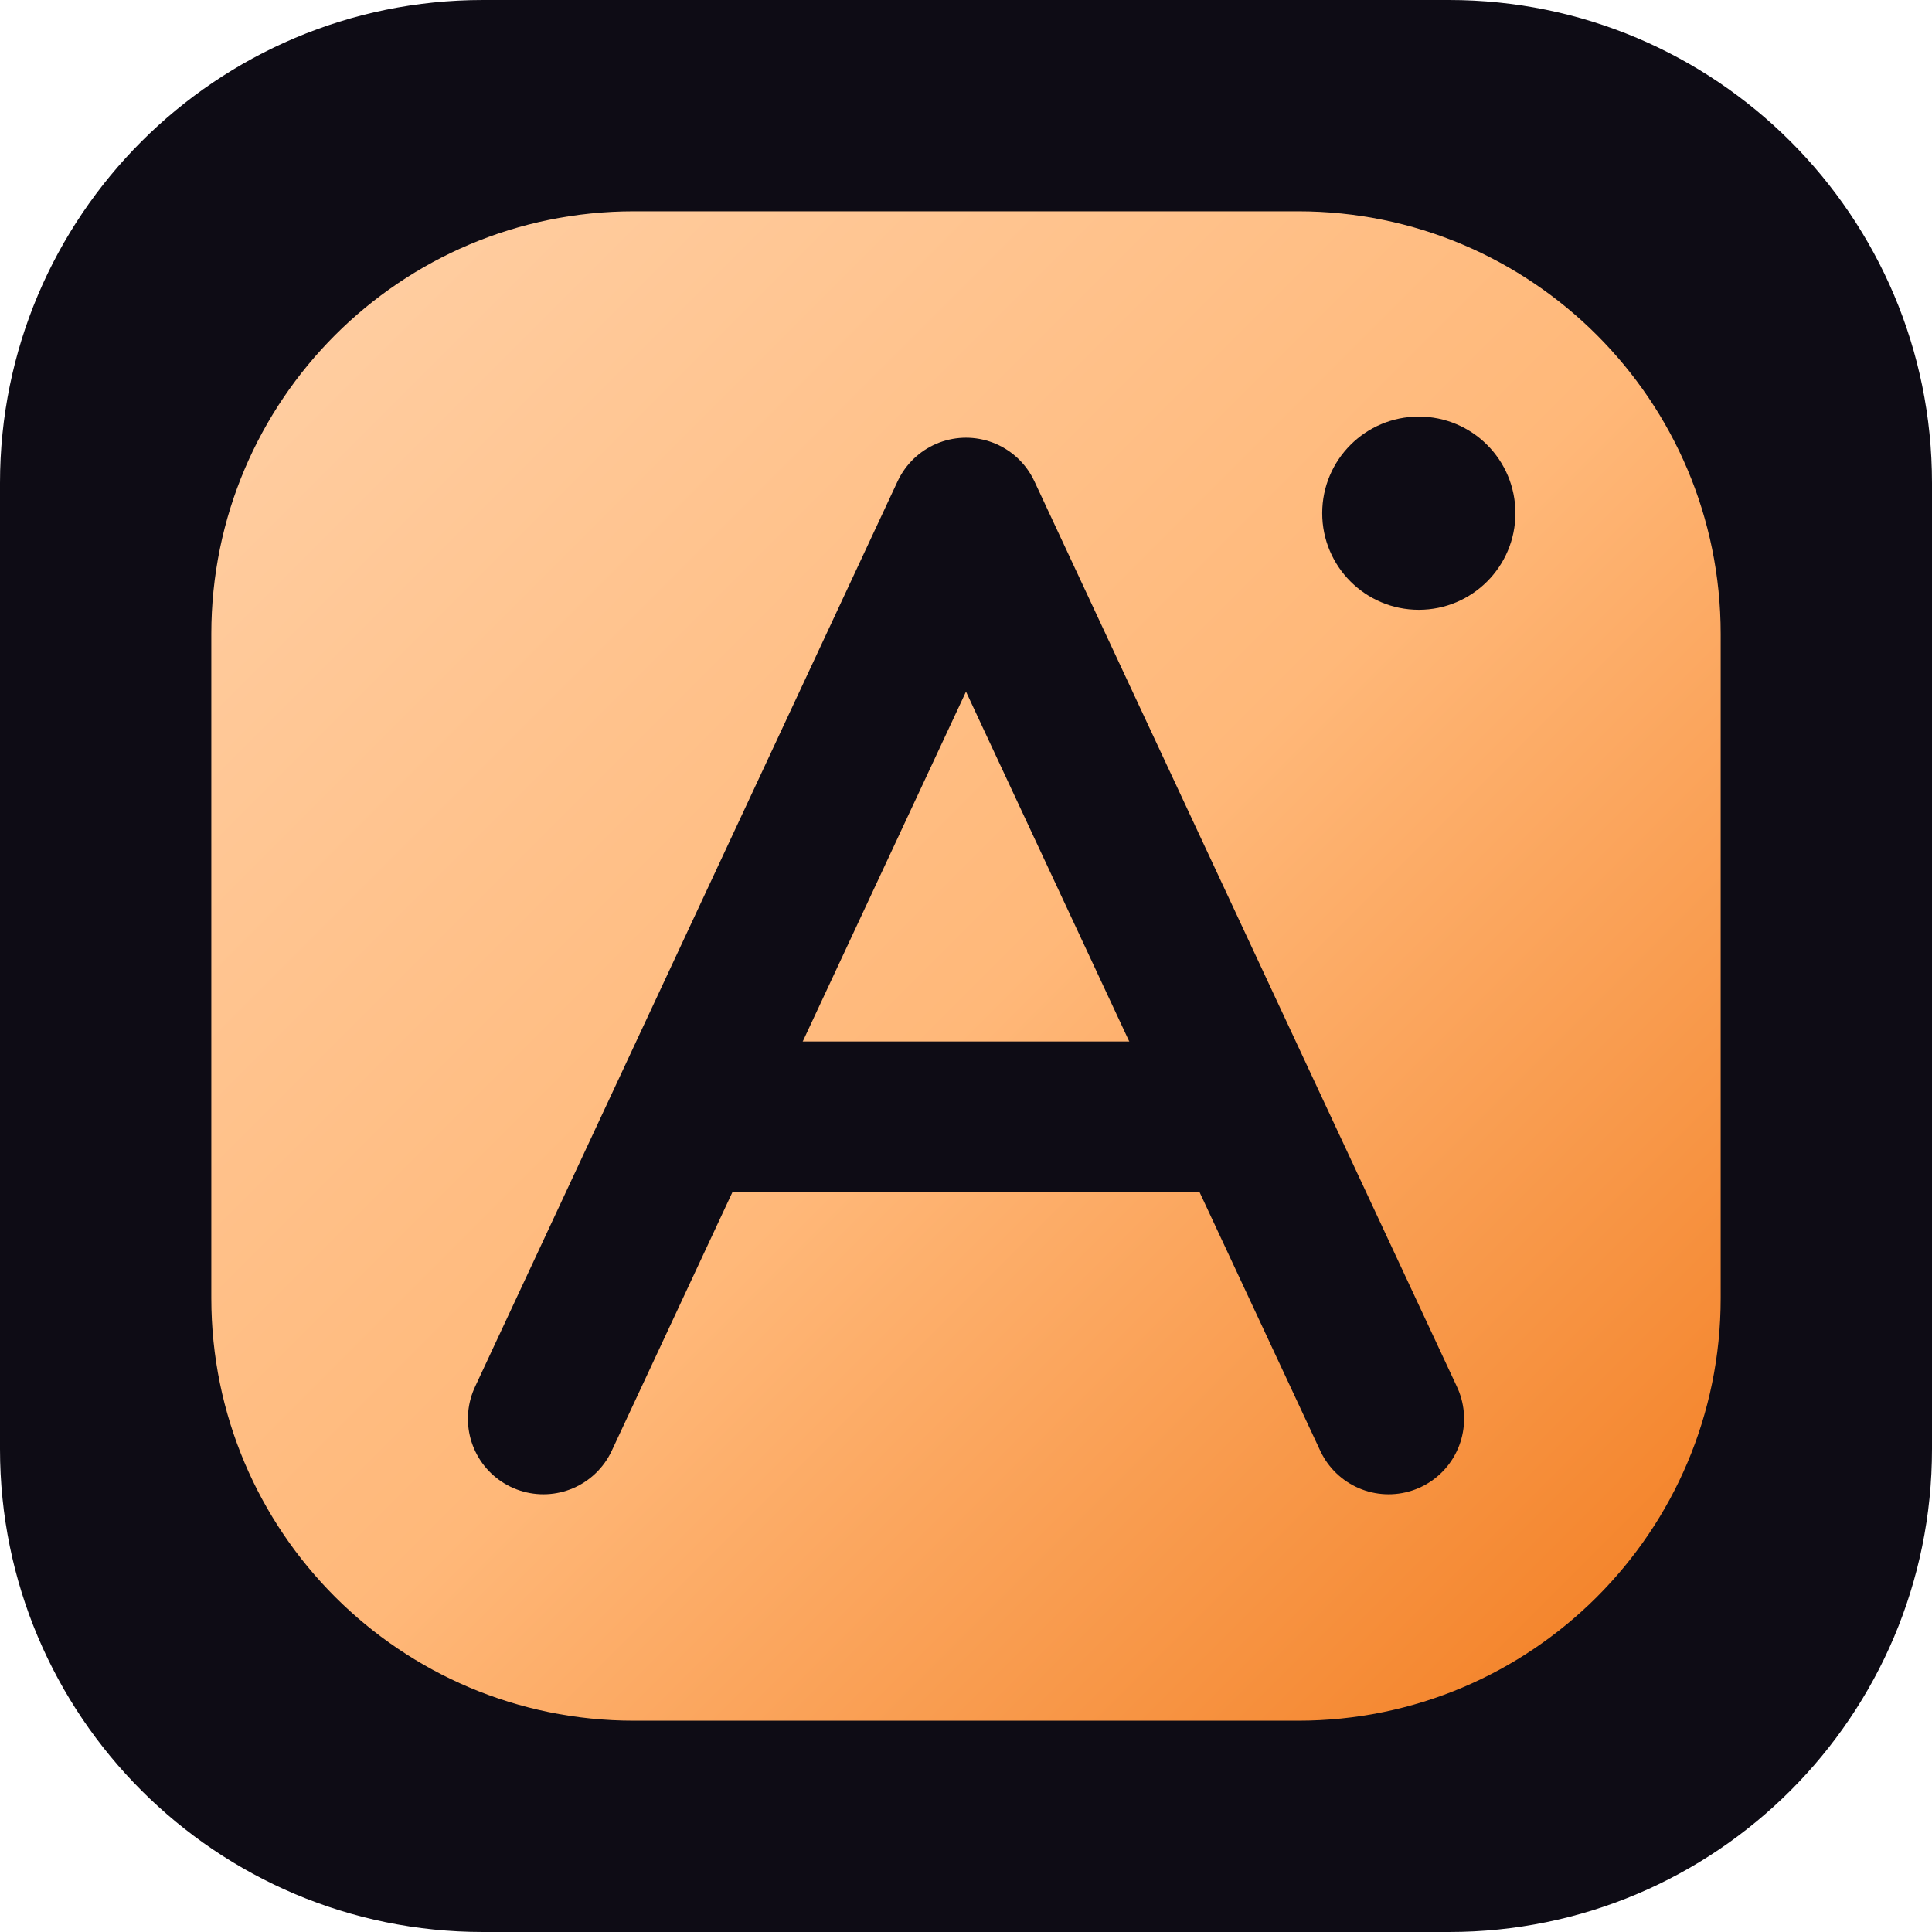
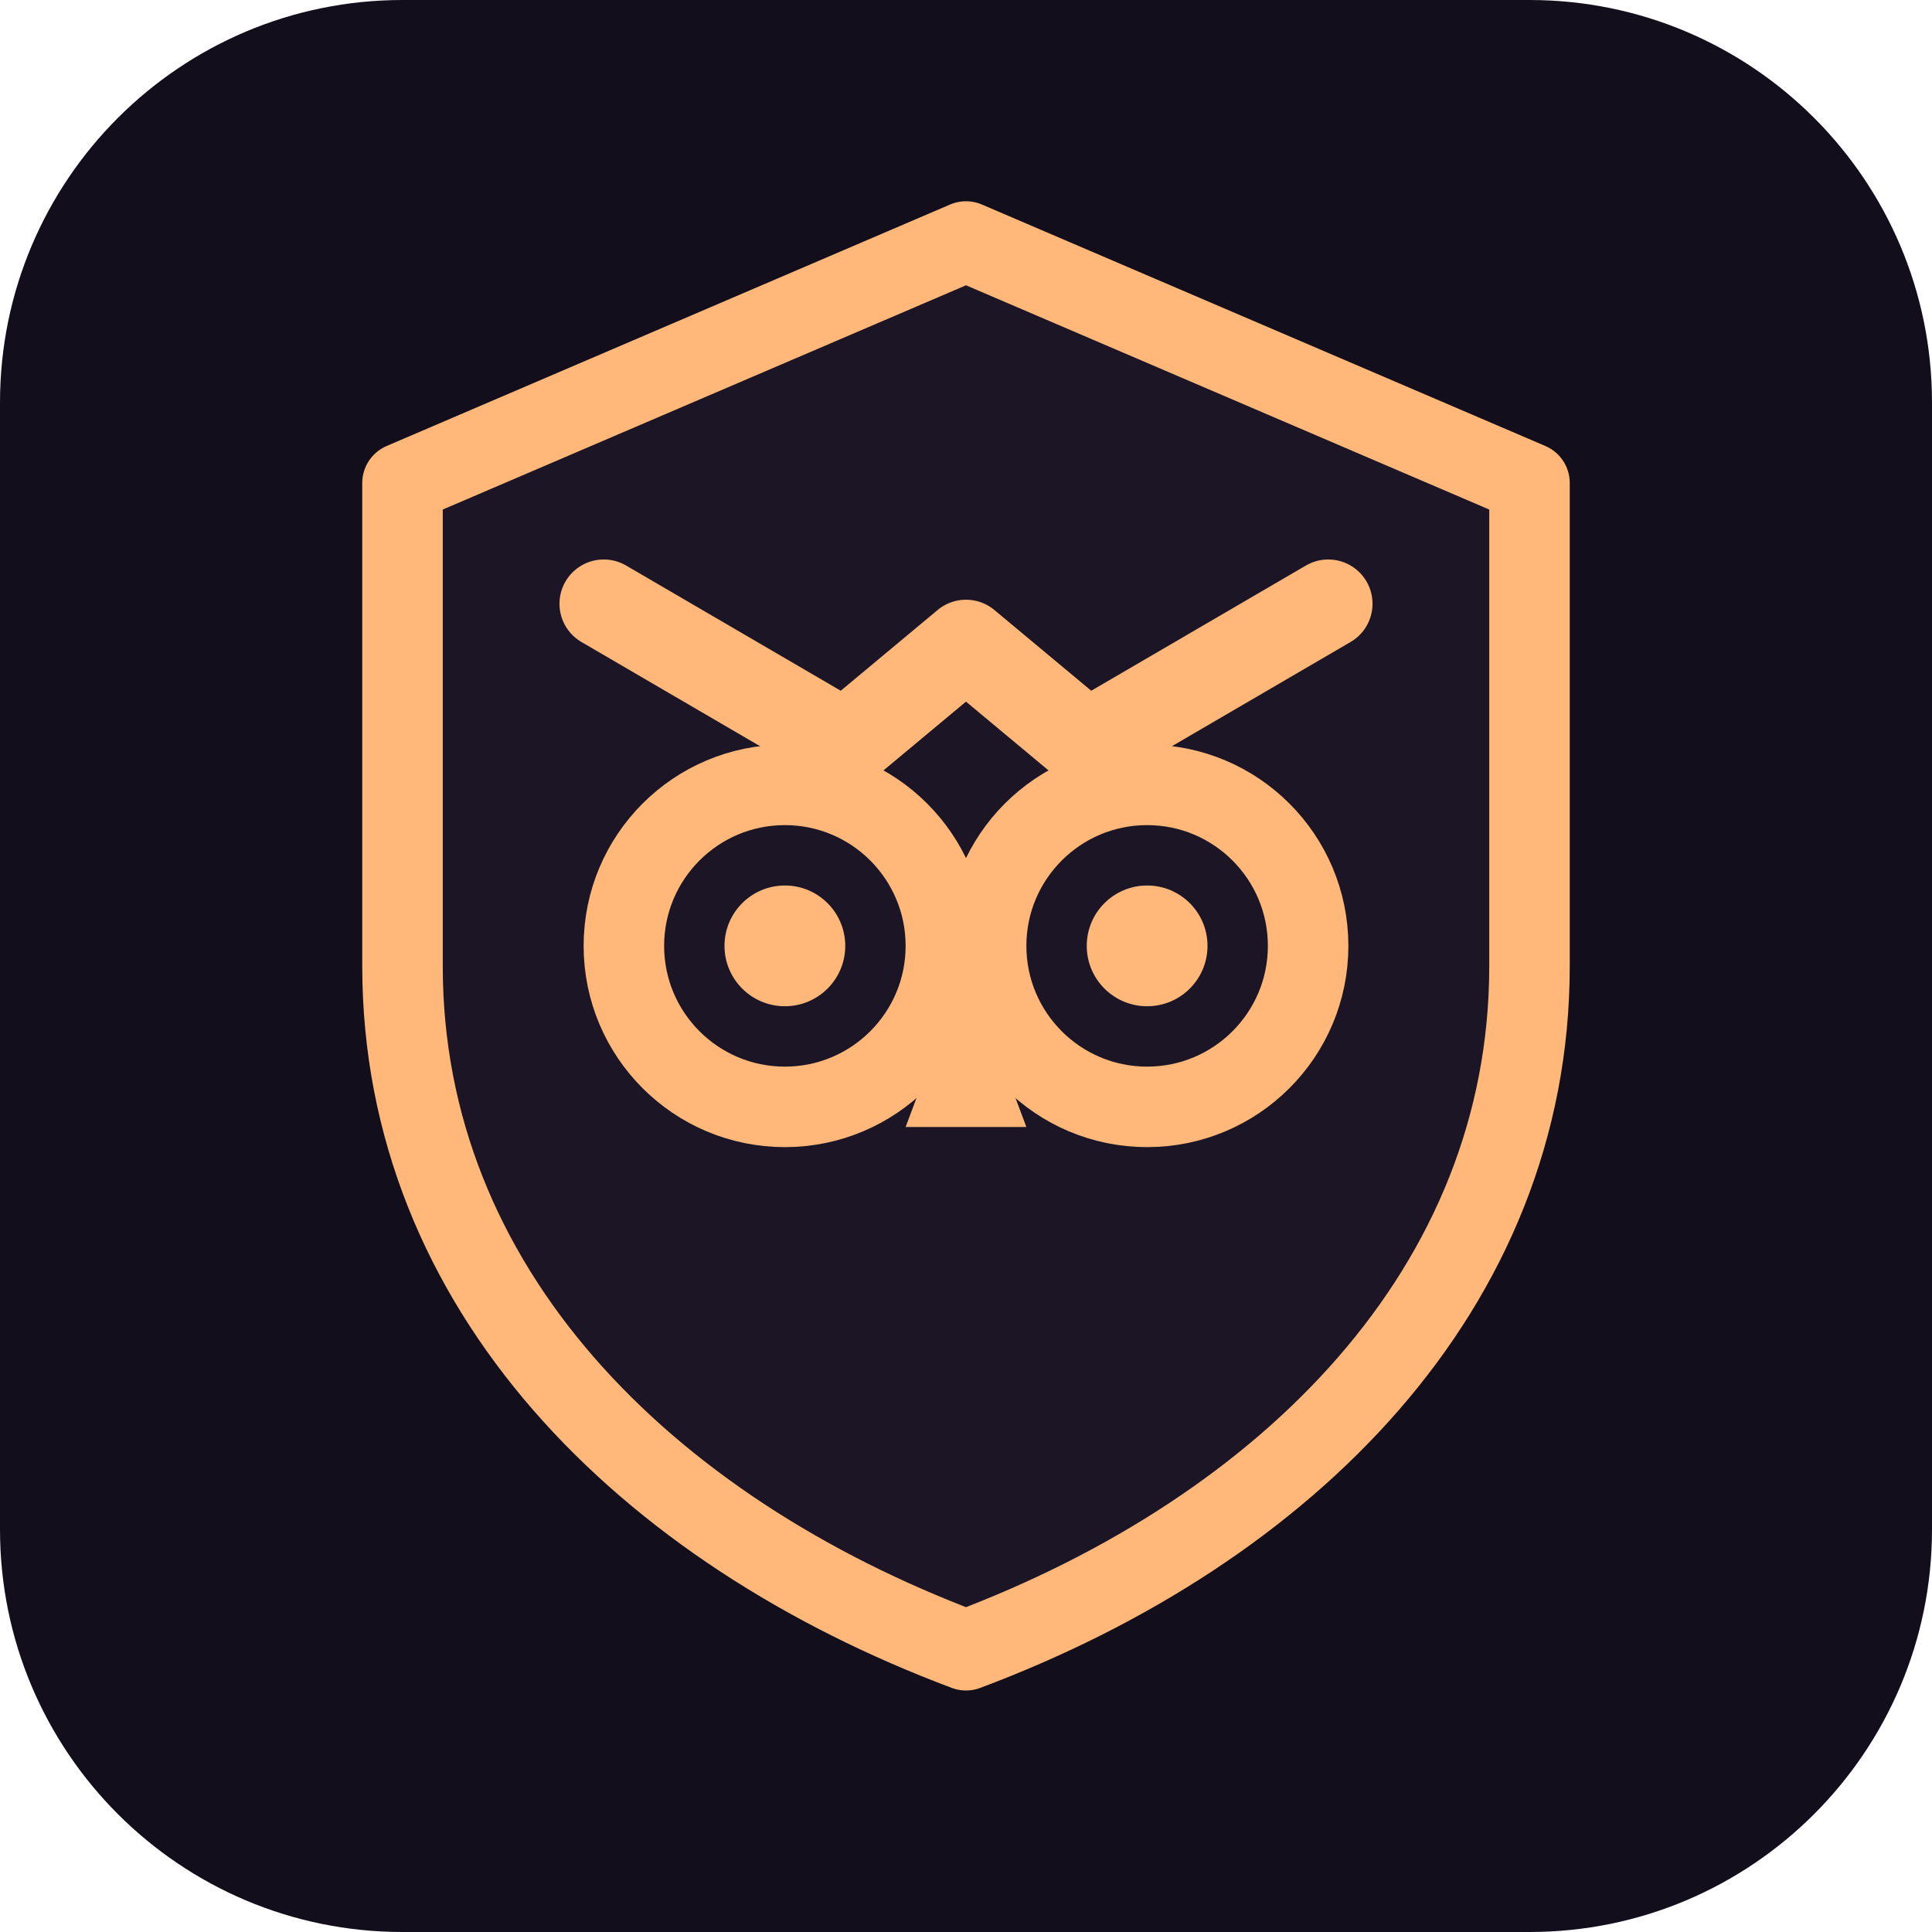
- <svg xmlns="http://www.w3.org/2000/svg" viewBox="0 0 64 64">
-   <defs>
-     <linearGradient id="g" x1="0" y1="0" x2="1" y2="1">
-       <stop offset="0%" stop-color="#FFD0A6" />
-       <stop offset="52%" stop-color="#FFB879" />
-       <stop offset="100%" stop-color="#F27C1F" />
-     </linearGradient>
-   </defs>
-   <rect width="64" height="64" rx="16" fill="#0E0C15" />
-   <rect x="7" y="7" width="50" height="50" rx="14" fill="url(#g)" />
-   <path d="M18 47 32 17l14 30" fill="none" stroke="#0E0C15" stroke-width="5" stroke-linecap="round" stroke-linejoin="round" />
-   <path d="M24 37h16" fill="none" stroke="#0E0C15" stroke-width="5" stroke-linecap="round" />
-   <circle cx="47" cy="17" r="3.2" fill="#0E0C15" />
+ <svg xmlns="http://www.w3.org/2000/svg" viewBox="0 0 48 48" fill="none">
+   <rect width="48" height="48" rx="10" fill="#120E1C" />
+   <path d="M24 6 L38 12 V24 C38 32 32 38 24 41 C16 38 10 32 10 24 V12 L24 6 Z" stroke="#FFB879" stroke-width="2" fill="#1B1526" stroke-linejoin="round" />
+   <path d="M15 15 L21 18.5 L24 16 L27 18.5 L33 15" stroke="#FFB879" stroke-width="2.2" stroke-linecap="round" stroke-linejoin="round" />
+   <circle cx="19.5" cy="23.5" r="4" stroke="#FFB879" stroke-width="2" fill="none" />
+   <circle cx="19.5" cy="23.5" r="1.5" fill="#FFB879" />
+   <circle cx="28.5" cy="23.5" r="4" stroke="#FFB879" stroke-width="2" fill="none" />
+   <circle cx="28.5" cy="23.5" r="1.5" fill="#FFB879" />
+   <polygon points="24,24 22.5,28 25.5,28" fill="#FFB879" />
</svg>
